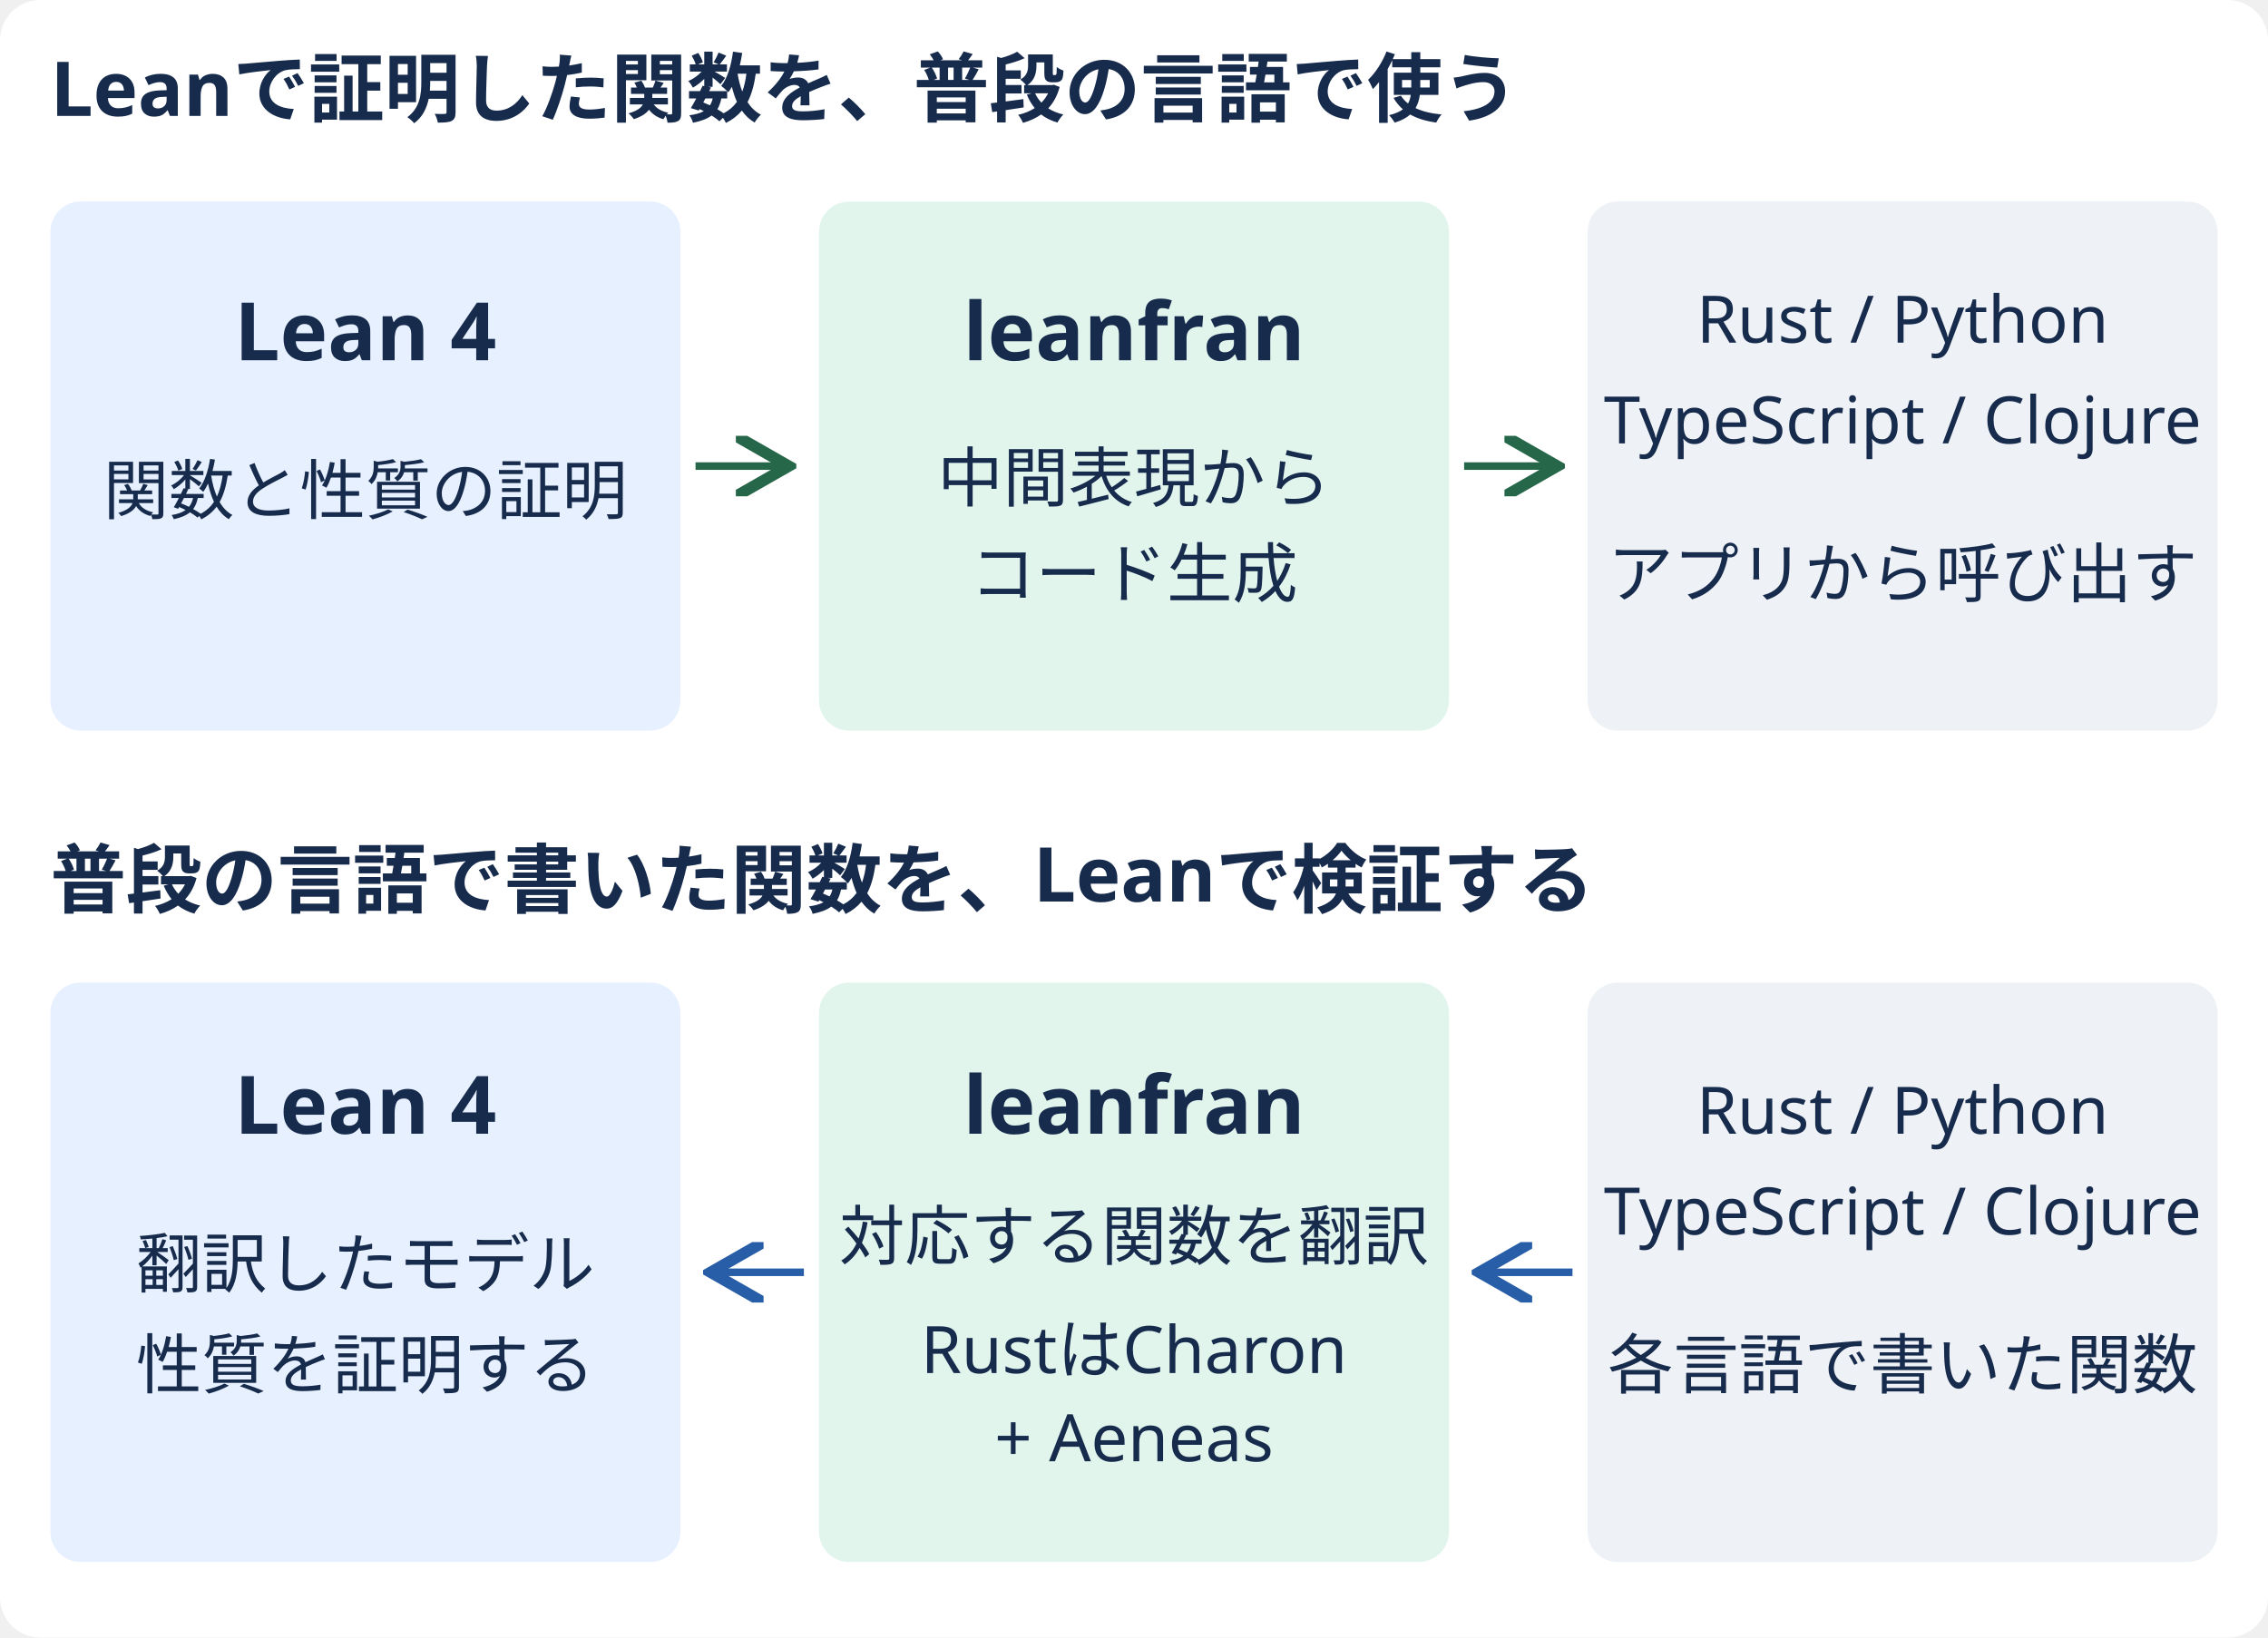
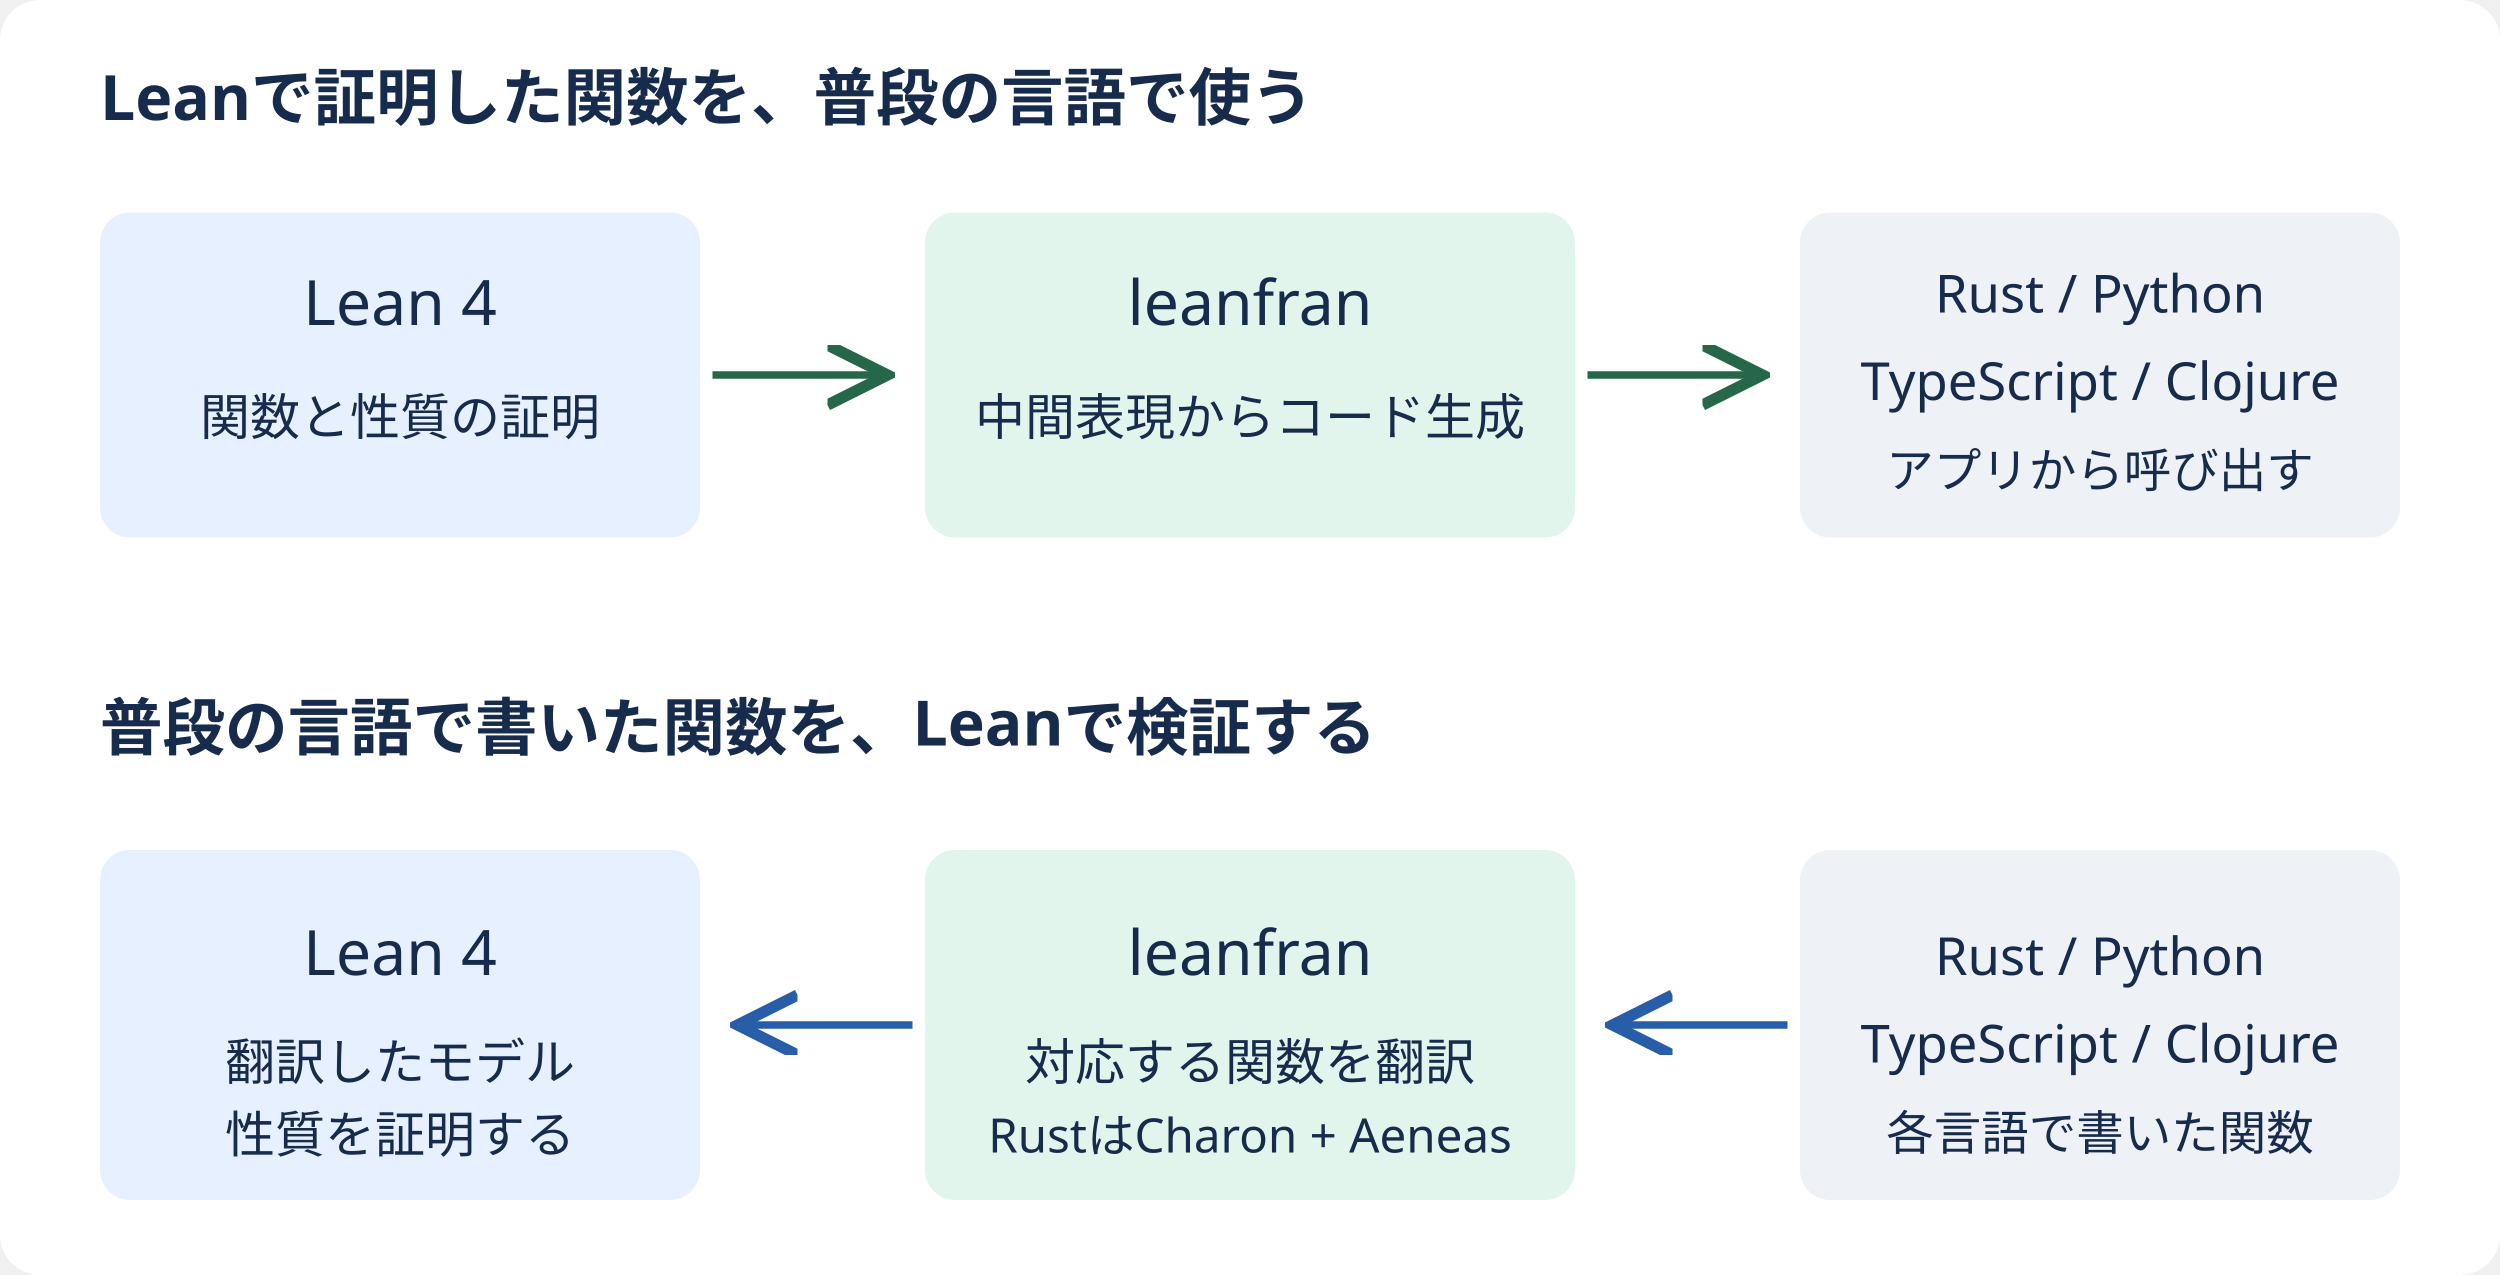
- <svg xmlns="http://www.w3.org/2000/svg" width="900" height="650" viewBox="0 0 900 650">
-   <rect width="900" height="650" rx="16" fill="white" />
+ <svg xmlns="http://www.w3.org/2000/svg" width="1000" height="510" viewBox="0 0 1000 510">
+   <rect width="1000" height="510" rx="16" fill="white" />
  <defs>
-     <marker id="forward" markerWidth="8" markerHeight="8" refX="7" refY="4" orient="auto">
-       <path d="M0 0L7 4L0 8" fill="none" stroke="#276749" stroke-width="1.5" />
+     <marker id="forward" markerWidth="9" markerHeight="9" refX="8" refY="4" orient="auto">
+       <path d="M0 0L8 4L0 8" fill="none" stroke="#276749" stroke-width="1.5" />
    </marker>
-     <marker id="reverse" markerWidth="8" markerHeight="8" refX="7" refY="4" orient="auto">
-       <path d="M0 0L7 4L0 8" fill="none" stroke="#285ea8" stroke-width="1.5" />
+     <marker id="reverse" markerWidth="9" markerHeight="9" refX="8" refY="4" orient="auto">
+       <path d="M0 0L8 4L0 8" fill="none" stroke="#285ea8" stroke-width="1.5" />
    </marker>
  </defs>
  <g font-family="sans-serif" fill="#172b4d">
-     <text x="20" y="46" font-size="30" font-weight="bold">Leanで証明した関数を、普段の言語で使う</text>
-     <rect x="20" y="80" width="250" height="210" rx="12" fill="#e7f0ff" />
-     <rect x="325" y="80" width="250" height="210" rx="12" fill="#e1f5ed" />
-     <rect x="630" y="80" width="250" height="210" rx="12" fill="#eef1f5" />
+     <text x="40" y="48" font-size="25" font-weight="bold">Leanで証明した関数を、普段の言語で使う</text>
+     <rect x="40" y="85" width="240" height="130" rx="12" fill="#e7f0ff" />
+     <rect x="370" y="85" width="260" height="130" rx="12" fill="#e1f5ed" />
+     <rect x="720" y="85" width="240" height="130" rx="12" fill="#eef1f5" />
    <g text-anchor="middle">
-       <text x="145" y="143" font-size="32" font-weight="bold">Lean 4</text>
-       <text x="145" y="204" font-size="26">関数と性質の証明</text>
-       <text x="450" y="143" font-size="32" font-weight="bold">leanfran</text>
-       <text x="450" y="199" font-size="26">中間表現から</text>
-       <text x="450" y="237" font-size="26">コード生成</text>
-       <text x="755" y="136" font-size="26">Rust / Python</text>
-       <text x="755" y="176" font-size="26">TypeScript / Clojure</text>
-       <text x="755" y="237" font-size="26">アプリから呼び出す</text>
+       <text x="160" y="130" font-size="25">Lean 4</text>
+       <text x="160" y="174" font-size="20">関数と性質の証明</text>
+       <text x="500" y="130" font-size="25">leanfran</text>
+       <text x="500" y="174" font-size="20">中間表現からコード生成</text>
+       <text x="840" y="125" font-size="21">Rust / Python</text>
+       <text x="840" y="160" font-size="21">TypeScript / Clojure</text>
+       <text x="840" y="195" font-size="19">アプリから呼び出す</text>
    </g>
-     <text x="20" y="360" font-size="30" font-weight="bold">普段の言語で書いた関数を、Leanで検証する</text>
-     <rect x="20" y="390" width="250" height="230" rx="12" fill="#e7f0ff" />
-     <rect x="325" y="390" width="250" height="230" rx="12" fill="#e1f5ed" />
-     <rect x="630" y="390" width="250" height="230" rx="12" fill="#eef1f5" />
+     <text x="40" y="300" font-size="25" font-weight="bold">普段の言語で書いた関数を、Leanで検証する</text>
+     <rect x="40" y="340" width="240" height="140" rx="12" fill="#e7f0ff" />
+     <rect x="370" y="340" width="260" height="140" rx="12" fill="#e1f5ed" />
+     <rect x="720" y="340" width="240" height="140" rx="12" fill="#eef1f5" />
    <g text-anchor="middle">
-       <text x="145" y="450" font-size="32" font-weight="bold">Lean 4</text>
-       <text x="145" y="511" font-size="26">翻訳したモデル</text>
-       <text x="145" y="551" font-size="26">性質を証明する</text>
-       <text x="450" y="450" font-size="32" font-weight="bold">leanfran</text>
-       <text x="450" y="500" font-size="26">対応する関数を翻訳</text>
-       <text x="450" y="545" font-size="26">RustはCharon</text>
-       <text x="450" y="580" font-size="26">+ Aeneas</text>
-       <text x="755" y="450" font-size="26">Rust / Python</text>
-       <text x="755" y="490" font-size="26">TypeScript / Clojure</text>
-       <text x="755" y="551" font-size="26">各言語で書いた関数</text>
+       <text x="160" y="390" font-size="25">Lean 4</text>
+       <text x="160" y="432" font-size="20">翻訳したモデル</text>
+       <text x="160" y="461" font-size="20">性質を証明する</text>
+       <text x="500" y="390" font-size="25">leanfran</text>
+       <text x="500" y="432" font-size="20">対応する関数を翻訳</text>
+       <text x="500" y="461" font-size="19">RustはCharon + Aeneas</text>
+       <text x="840" y="390" font-size="21">Rust / Python</text>
+       <text x="840" y="425" font-size="21">TypeScript / Clojure</text>
+       <text x="840" y="460" font-size="19">各言語で書いた関数</text>
    </g>
  </g>
  <g fill="none" stroke-width="3">
-     <path d="M276 185H313" stroke="#276749" marker-end="url(#forward)" />
-     <path d="M581 185H618" stroke="#276749" marker-end="url(#forward)" />
-     <path d="M624 505H587" stroke="#285ea8" marker-end="url(#reverse)" />
-     <path d="M319 505H282" stroke="#285ea8" marker-end="url(#reverse)" />
+     <path d="M285 150H355" stroke="#276749" marker-end="url(#forward)" />
+     <path d="M635 150H705" stroke="#276749" marker-end="url(#forward)" />
+     <path d="M715 410H645" stroke="#285ea8" marker-end="url(#reverse)" />
+     <path d="M365 410H295" stroke="#285ea8" marker-end="url(#reverse)" />
  </g>
</svg>
